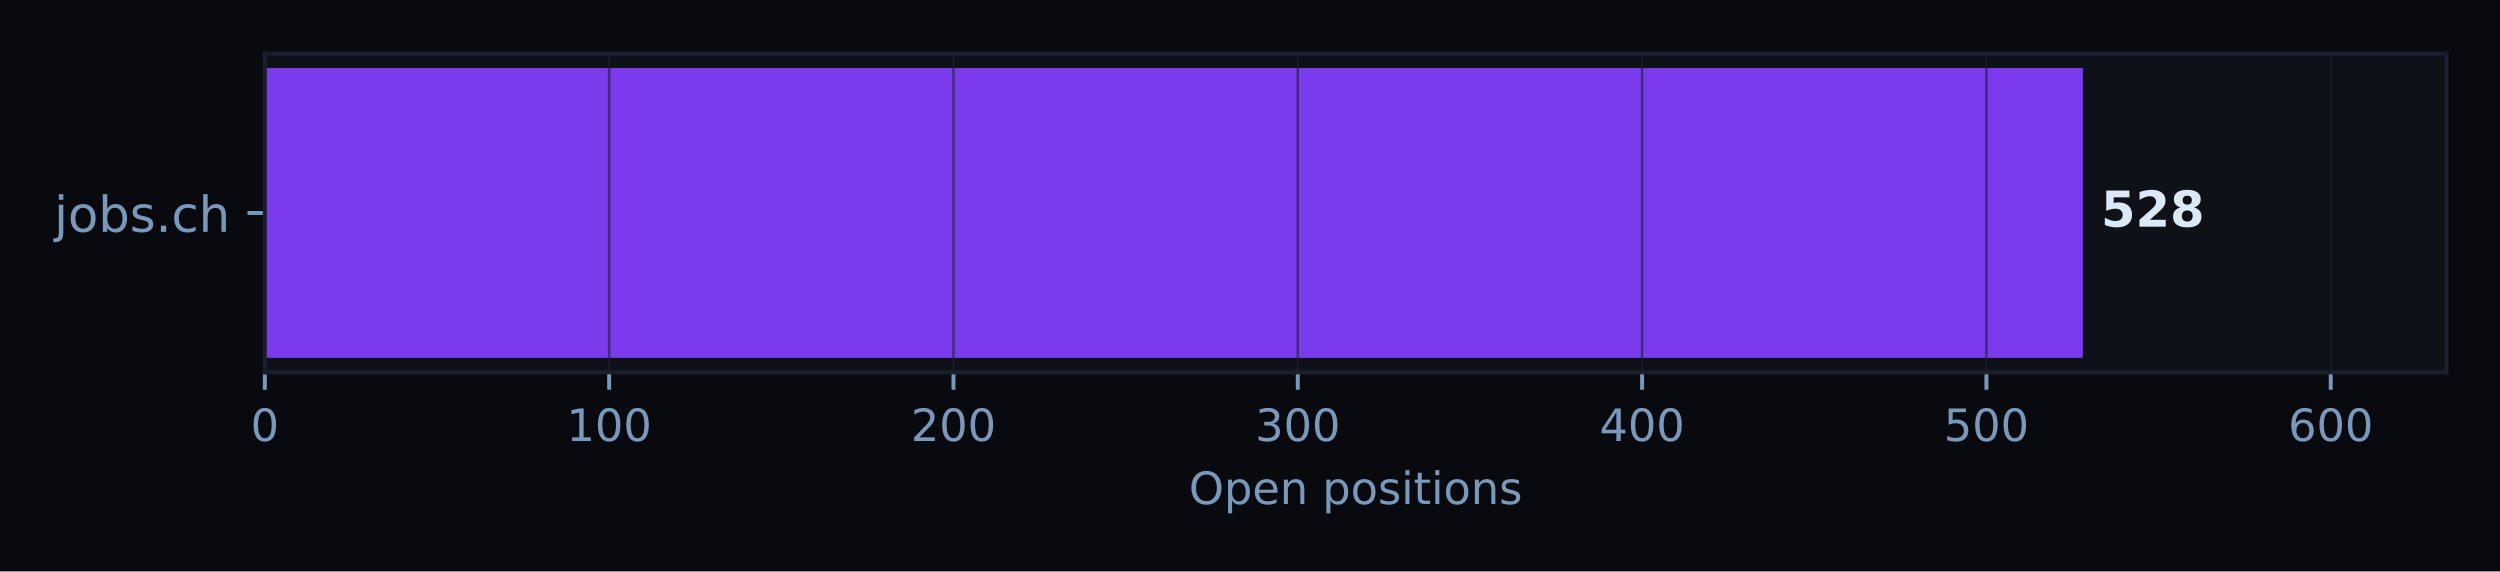
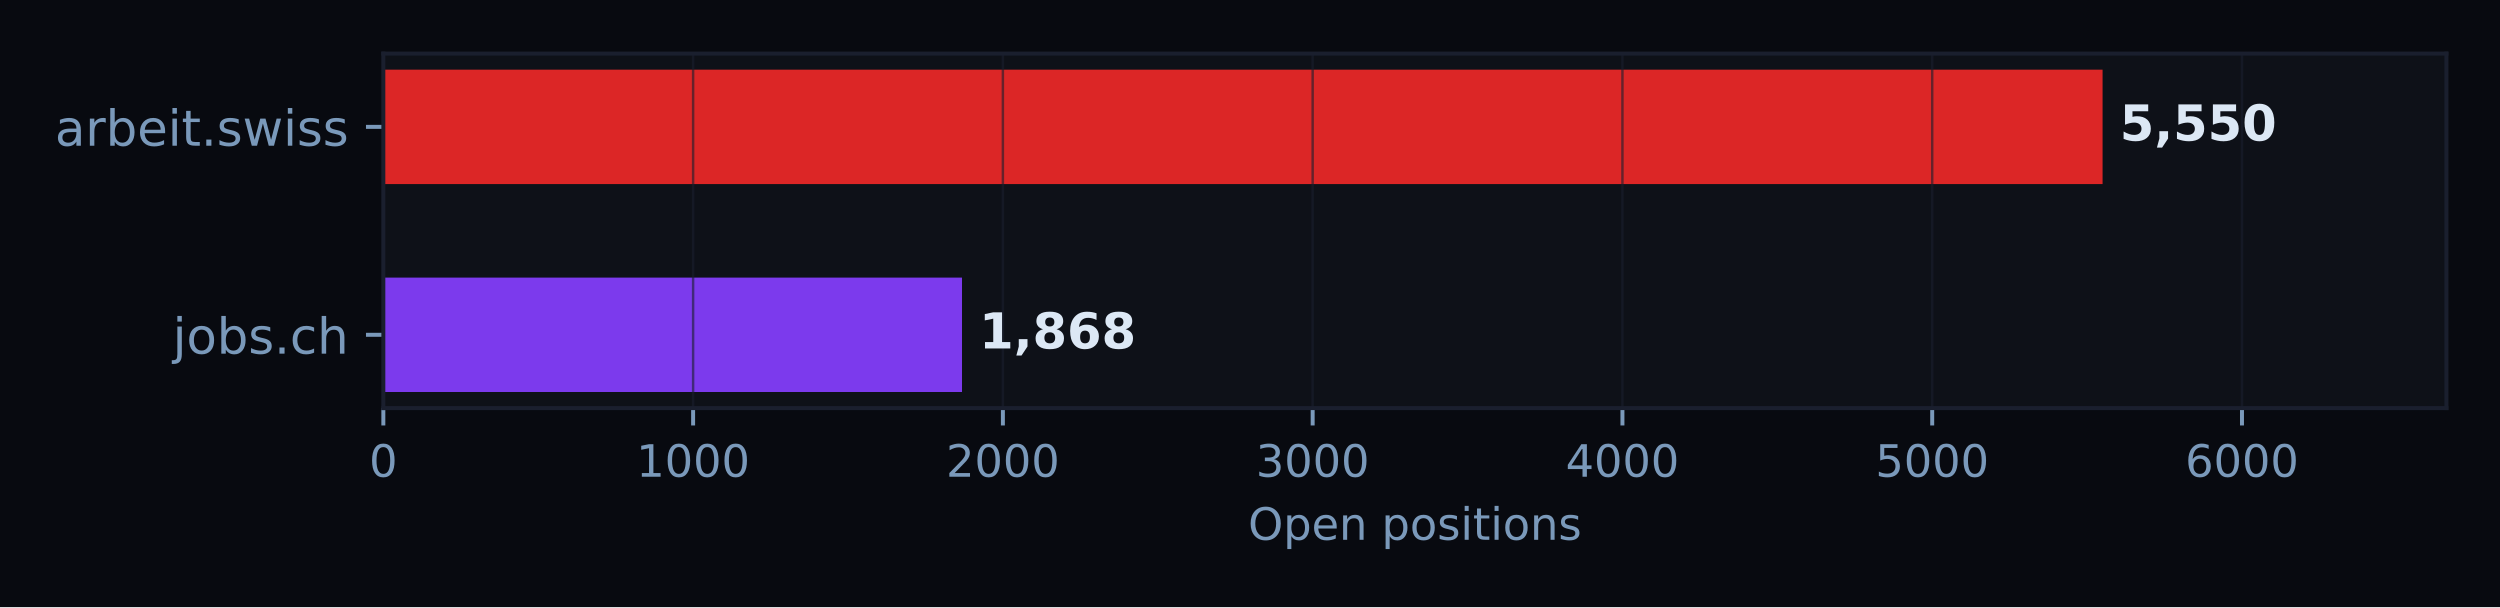
- <svg xmlns="http://www.w3.org/2000/svg" xmlns:xlink="http://www.w3.org/1999/xlink" width="504pt" height="115.2pt" viewBox="0 0 504 115.2" version="1.1">
+ <svg xmlns="http://www.w3.org/2000/svg" xmlns:xlink="http://www.w3.org/1999/xlink" width="504pt" height="122.4pt" viewBox="0 0 504 122.4" version="1.1">
  <defs>
    <style type="text/css">*{stroke-linejoin: round; stroke-linecap: butt}</style>
  </defs>
  <g id="figure_1">
    <g id="patch_1">
-       <path d="M 0 115.2  L 504 115.2  L 504 0  L 0 0  z " style="fill: #080a10" />
+       <path d="M 0 122.4  L 504 122.4  L 504 0  L 0 0  z " style="fill: #080a10" />
    </g>
    <g id="axes_1">
      <g id="patch_2">
-         <path d="M 53.391 75.073  L 493.2 75.073  L 493.2 10.8  L 53.391 10.8  z " style="fill: #0e1118" />
+         <path d="M 77.282 82.273  L 493.2 82.273  L 493.2 10.8  L 77.282 10.8  z " style="fill: #0e1118" />
      </g>
      <g id="patch_3">
-         <path d="M 53.391 13.721  L 419.898 13.721  L 419.898 72.151  L 53.391 72.151  z " clip-path="url(#p3596b817c5)" style="fill: #7c3aed" />
+         <path d="M 77.282 14.049  L 423.88 14.049  L 423.88 37.104  L 77.282 37.104  z " clip-path="url(#p958b3eb272)" style="fill: #dc2626" />
+       </g>
+       <g id="patch_4">
+         <path d="M 77.282 55.968  L 193.939 55.968  L 193.939 79.024  L 77.282 79.024  z " clip-path="url(#p958b3eb272)" style="fill: #7c3aed" />
      </g>
      <g id="matplotlib.axis_1">
        <g id="xtick_1">
          <g id="line2d_1">
-             <path d="M 53.391 75.073  L 53.391 10.8  " clip-path="url(#p3596b817c5)" style="fill: none; stroke: #1a1f2e; stroke-opacity: 0.6; stroke-width: 0.5; stroke-linecap: square" />
+             <path d="M 77.282 82.273  L 77.282 10.8  " clip-path="url(#p958b3eb272)" style="fill: none; stroke: #1a1f2e; stroke-opacity: 0.6; stroke-width: 0.5; stroke-linecap: square" />
          </g>
          <g id="line2d_2">
            <defs>
              <path id="mff3be124f5" d="M 0 0  L 0 3.5  " style="stroke: #7a99ba; stroke-width: 0.8" />
            </defs>
            <g>
-               <use xlink:href="#mff3be124f5" x="53.391" y="75.073" style="fill: #7a99ba; stroke: #7a99ba; stroke-width: 0.8" />
+               <use xlink:href="#mff3be124f5" x="77.282" y="82.273" style="fill: #7a99ba; stroke: #7a99ba; stroke-width: 0.8" />
            </g>
          </g>
          <g id="text_1">
-             <g style="fill: #7a99ba" transform="translate(50.52778 88.91132) scale(0.09 -0.09)">
+             <g style="fill: #7a99ba" transform="translate(74.41869 96.11132) scale(0.09 -0.09)">
              <defs>
                <path id="DejaVuSans-30" d="M 2034 4250  Q 1547 4250 1301 3770  Q 1056 3291 1056 2328  Q 1056 1369 1301 889  Q 1547 409 2034 409  Q 2525 409 2770 889  Q 3016 1369 3016 2328  Q 3016 3291 2770 3770  Q 2525 4250 2034 4250  z M 2034 4750  Q 2819 4750 3233 4129  Q 3647 3509 3647 2328  Q 3647 1150 3233 529  Q 2819 -91 2034 -91  Q 1250 -91 836 529  Q 422 1150 422 2328  Q 422 3509 836 4129  Q 1250 4750 2034 4750  z " transform="scale(0.015625)" />
              </defs>
              <use xlink:href="#DejaVuSans-30" />
            </g>
          </g>
        </g>
        <g id="xtick_2">
          <g id="line2d_3">
-             <path d="M 122.805 75.073  L 122.805 10.8  " clip-path="url(#p3596b817c5)" style="fill: none; stroke: #1a1f2e; stroke-opacity: 0.6; stroke-width: 0.5; stroke-linecap: square" />
+             <path d="M 139.732 82.273  L 139.732 10.8  " clip-path="url(#p958b3eb272)" style="fill: none; stroke: #1a1f2e; stroke-opacity: 0.6; stroke-width: 0.5; stroke-linecap: square" />
          </g>
          <g id="line2d_4">
            <g>
-               <use xlink:href="#mff3be124f5" x="122.805" y="75.073" style="fill: #7a99ba; stroke: #7a99ba; stroke-width: 0.8" />
+               <use xlink:href="#mff3be124f5" x="139.732" y="82.273" style="fill: #7a99ba; stroke: #7a99ba; stroke-width: 0.8" />
            </g>
          </g>
          <g id="text_2">
-             <g style="fill: #7a99ba" transform="translate(114.2158 88.91132) scale(0.09 -0.09)">
+             <g style="fill: #7a99ba" transform="translate(128.2795 96.11132) scale(0.09 -0.09)">
              <defs>
                <path id="DejaVuSans-31" d="M 794 531  L 1825 531  L 1825 4091  L 703 3866  L 703 4441  L 1819 4666  L 2450 4666  L 2450 531  L 3481 531  L 3481 0  L 794 0  L 794 531  z " transform="scale(0.015625)" />
              </defs>
              <use xlink:href="#DejaVuSans-31" />
              <use xlink:href="#DejaVuSans-30" x="63.623" />
              <use xlink:href="#DejaVuSans-30" x="127.246" />
+               <use xlink:href="#DejaVuSans-30" x="190.869" />
            </g>
          </g>
        </g>
        <g id="xtick_3">
          <g id="line2d_5">
-             <path d="M 192.22 75.073  L 192.22 10.8  " clip-path="url(#p3596b817c5)" style="fill: none; stroke: #1a1f2e; stroke-opacity: 0.6; stroke-width: 0.5; stroke-linecap: square" />
+             <path d="M 202.182 82.273  L 202.182 10.8  " clip-path="url(#p958b3eb272)" style="fill: none; stroke: #1a1f2e; stroke-opacity: 0.6; stroke-width: 0.5; stroke-linecap: square" />
          </g>
          <g id="line2d_6">
            <g>
-               <use xlink:href="#mff3be124f5" x="192.22" y="75.073" style="fill: #7a99ba; stroke: #7a99ba; stroke-width: 0.8" />
+               <use xlink:href="#mff3be124f5" x="202.182" y="82.273" style="fill: #7a99ba; stroke: #7a99ba; stroke-width: 0.8" />
            </g>
          </g>
          <g id="text_3">
-             <g style="fill: #7a99ba" transform="translate(183.6302 88.91132) scale(0.09 -0.09)">
+             <g style="fill: #7a99ba" transform="translate(190.7297 96.11132) scale(0.09 -0.09)">
              <defs>
                <path id="DejaVuSans-32" d="M 1228 531  L 3431 531  L 3431 0  L 469 0  L 469 531  Q 828 903 1448 1529  Q 2069 2156 2228 2338  Q 2531 2678 2651 2914  Q 2772 3150 2772 3378  Q 2772 3750 2511 3984  Q 2250 4219 1831 4219  Q 1534 4219 1204 4116  Q 875 4013 500 3803  L 500 4441  Q 881 4594 1212 4672  Q 1544 4750 1819 4750  Q 2544 4750 2975 4387  Q 3406 4025 3406 3419  Q 3406 3131 3298 2873  Q 3191 2616 2906 2266  Q 2828 2175 2409 1742  Q 1991 1309 1228 531  z " transform="scale(0.015625)" />
              </defs>
              <use xlink:href="#DejaVuSans-32" />
              <use xlink:href="#DejaVuSans-30" x="63.623" />
              <use xlink:href="#DejaVuSans-30" x="127.246" />
+               <use xlink:href="#DejaVuSans-30" x="190.869" />
            </g>
          </g>
        </g>
        <g id="xtick_4">
          <g id="line2d_7">
-             <path d="M 261.634 75.073  L 261.634 10.8  " clip-path="url(#p3596b817c5)" style="fill: none; stroke: #1a1f2e; stroke-opacity: 0.6; stroke-width: 0.5; stroke-linecap: square" />
+             <path d="M 264.632 82.273  L 264.632 10.8  " clip-path="url(#p958b3eb272)" style="fill: none; stroke: #1a1f2e; stroke-opacity: 0.6; stroke-width: 0.5; stroke-linecap: square" />
          </g>
          <g id="line2d_8">
            <g>
-               <use xlink:href="#mff3be124f5" x="261.634" y="75.073" style="fill: #7a99ba; stroke: #7a99ba; stroke-width: 0.8" />
+               <use xlink:href="#mff3be124f5" x="264.632" y="82.273" style="fill: #7a99ba; stroke: #7a99ba; stroke-width: 0.8" />
            </g>
          </g>
          <g id="text_4">
-             <g style="fill: #7a99ba" transform="translate(253.0445 88.91132) scale(0.09 -0.09)">
+             <g style="fill: #7a99ba" transform="translate(253.1799 96.11132) scale(0.09 -0.09)">
              <defs>
                <path id="DejaVuSans-33" d="M 2597 2516  Q 3050 2419 3304 2112  Q 3559 1806 3559 1356  Q 3559 666 3084 287  Q 2609 -91 1734 -91  Q 1441 -91 1130 -33  Q 819 25 488 141  L 488 750  Q 750 597 1062 519  Q 1375 441 1716 441  Q 2309 441 2620 675  Q 2931 909 2931 1356  Q 2931 1769 2642 2001  Q 2353 2234 1838 2234  L 1294 2234  L 1294 2753  L 1863 2753  Q 2328 2753 2575 2939  Q 2822 3125 2822 3475  Q 2822 3834 2567 4026  Q 2313 4219 1838 4219  Q 1578 4219 1281 4162  Q 984 4106 628 3988  L 628 4550  Q 988 4650 1302 4700  Q 1616 4750 1894 4750  Q 2613 4750 3031 4423  Q 3450 4097 3450 3541  Q 3450 3153 3228 2886  Q 3006 2619 2597 2516  z " transform="scale(0.015625)" />
              </defs>
              <use xlink:href="#DejaVuSans-33" />
              <use xlink:href="#DejaVuSans-30" x="63.623" />
              <use xlink:href="#DejaVuSans-30" x="127.246" />
+               <use xlink:href="#DejaVuSans-30" x="190.869" />
            </g>
          </g>
        </g>
        <g id="xtick_5">
          <g id="line2d_9">
-             <path d="M 331.048 75.073  L 331.048 10.8  " clip-path="url(#p3596b817c5)" style="fill: none; stroke: #1a1f2e; stroke-opacity: 0.6; stroke-width: 0.5; stroke-linecap: square" />
+             <path d="M 327.083 82.273  L 327.083 10.8  " clip-path="url(#p958b3eb272)" style="fill: none; stroke: #1a1f2e; stroke-opacity: 0.6; stroke-width: 0.5; stroke-linecap: square" />
          </g>
          <g id="line2d_10">
            <g>
-               <use xlink:href="#mff3be124f5" x="331.048" y="75.073" style="fill: #7a99ba; stroke: #7a99ba; stroke-width: 0.8" />
+               <use xlink:href="#mff3be124f5" x="327.083" y="82.273" style="fill: #7a99ba; stroke: #7a99ba; stroke-width: 0.8" />
            </g>
          </g>
          <g id="text_5">
-             <g style="fill: #7a99ba" transform="translate(322.4588 88.91132) scale(0.09 -0.09)">
+             <g style="fill: #7a99ba" transform="translate(315.63 96.11132) scale(0.09 -0.09)">
              <defs>
                <path id="DejaVuSans-34" d="M 2419 4116  L 825 1625  L 2419 1625  L 2419 4116  z M 2253 4666  L 3047 4666  L 3047 1625  L 3713 1625  L 3713 1100  L 3047 1100  L 3047 0  L 2419 0  L 2419 1100  L 313 1100  L 313 1709  L 2253 4666  z " transform="scale(0.015625)" />
              </defs>
              <use xlink:href="#DejaVuSans-34" />
              <use xlink:href="#DejaVuSans-30" x="63.623" />
              <use xlink:href="#DejaVuSans-30" x="127.246" />
+               <use xlink:href="#DejaVuSans-30" x="190.869" />
            </g>
          </g>
        </g>
        <g id="xtick_6">
          <g id="line2d_11">
-             <path d="M 400.462 75.073  L 400.462 10.8  " clip-path="url(#p3596b817c5)" style="fill: none; stroke: #1a1f2e; stroke-opacity: 0.6; stroke-width: 0.5; stroke-linecap: square" />
+             <path d="M 389.533 82.273  L 389.533 10.8  " clip-path="url(#p958b3eb272)" style="fill: none; stroke: #1a1f2e; stroke-opacity: 0.6; stroke-width: 0.5; stroke-linecap: square" />
          </g>
          <g id="line2d_12">
            <g>
-               <use xlink:href="#mff3be124f5" x="400.462" y="75.073" style="fill: #7a99ba; stroke: #7a99ba; stroke-width: 0.8" />
+               <use xlink:href="#mff3be124f5" x="389.533" y="82.273" style="fill: #7a99ba; stroke: #7a99ba; stroke-width: 0.8" />
            </g>
          </g>
          <g id="text_6">
-             <g style="fill: #7a99ba" transform="translate(391.8731 88.91132) scale(0.09 -0.09)">
+             <g style="fill: #7a99ba" transform="translate(378.0802 96.11132) scale(0.09 -0.09)">
              <defs>
                <path id="DejaVuSans-35" d="M 691 4666  L 3169 4666  L 3169 4134  L 1269 4134  L 1269 2991  Q 1406 3038 1543 3061  Q 1681 3084 1819 3084  Q 2600 3084 3056 2656  Q 3513 2228 3513 1497  Q 3513 744 3044 326  Q 2575 -91 1722 -91  Q 1428 -91 1123 -41  Q 819 9 494 109  L 494 744  Q 775 591 1075 516  Q 1375 441 1709 441  Q 2250 441 2565 725  Q 2881 1009 2881 1497  Q 2881 1984 2565 2268  Q 2250 2553 1709 2553  Q 1456 2553 1204 2497  Q 953 2441 691 2322  L 691 4666  z " transform="scale(0.015625)" />
              </defs>
              <use xlink:href="#DejaVuSans-35" />
              <use xlink:href="#DejaVuSans-30" x="63.623" />
              <use xlink:href="#DejaVuSans-30" x="127.246" />
+               <use xlink:href="#DejaVuSans-30" x="190.869" />
            </g>
          </g>
        </g>
        <g id="xtick_7">
          <g id="line2d_13">
-             <path d="M 469.877 75.073  L 469.877 10.8  " clip-path="url(#p3596b817c5)" style="fill: none; stroke: #1a1f2e; stroke-opacity: 0.6; stroke-width: 0.5; stroke-linecap: square" />
+             <path d="M 451.983 82.273  L 451.983 10.8  " clip-path="url(#p958b3eb272)" style="fill: none; stroke: #1a1f2e; stroke-opacity: 0.6; stroke-width: 0.5; stroke-linecap: square" />
          </g>
          <g id="line2d_14">
            <g>
-               <use xlink:href="#mff3be124f5" x="469.877" y="75.073" style="fill: #7a99ba; stroke: #7a99ba; stroke-width: 0.8" />
+               <use xlink:href="#mff3be124f5" x="451.983" y="82.273" style="fill: #7a99ba; stroke: #7a99ba; stroke-width: 0.8" />
            </g>
          </g>
          <g id="text_7">
-             <g style="fill: #7a99ba" transform="translate(461.2874 88.91132) scale(0.09 -0.09)">
+             <g style="fill: #7a99ba" transform="translate(440.5304 96.11132) scale(0.09 -0.09)">
              <defs>
                <path id="DejaVuSans-36" d="M 2113 2584  Q 1688 2584 1439 2293  Q 1191 2003 1191 1497  Q 1191 994 1439 701  Q 1688 409 2113 409  Q 2538 409 2786 701  Q 3034 994 3034 1497  Q 3034 2003 2786 2293  Q 2538 2584 2113 2584  z M 3366 4563  L 3366 3988  Q 3128 4100 2886 4159  Q 2644 4219 2406 4219  Q 1781 4219 1451 3797  Q 1122 3375 1075 2522  Q 1259 2794 1537 2939  Q 1816 3084 2150 3084  Q 2853 3084 3261 2657  Q 3669 2231 3669 1497  Q 3669 778 3244 343  Q 2819 -91 2113 -91  Q 1303 -91 875 529  Q 447 1150 447 2328  Q 447 3434 972 4092  Q 1497 4750 2381 4750  Q 2619 4750 2861 4703  Q 3103 4656 3366 4563  z " transform="scale(0.015625)" />
              </defs>
              <use xlink:href="#DejaVuSans-36" />
              <use xlink:href="#DejaVuSans-30" x="63.623" />
              <use xlink:href="#DejaVuSans-30" x="127.246" />
+               <use xlink:href="#DejaVuSans-30" x="190.869" />
            </g>
          </g>
        </g>
        <g id="text_8">
-           <g style="fill: #7a99ba" transform="translate(239.6769 101.6216) scale(0.09 -0.09)">
+           <g style="fill: #7a99ba" transform="translate(251.6224 108.8216) scale(0.09 -0.09)">
            <defs>
              <path id="DejaVuSans-4f" d="M 2522 4238  Q 1834 4238 1429 3725  Q 1025 3213 1025 2328  Q 1025 1447 1429 934  Q 1834 422 2522 422  Q 3209 422 3611 934  Q 4013 1447 4013 2328  Q 4013 3213 3611 3725  Q 3209 4238 2522 4238  z M 2522 4750  Q 3503 4750 4090 4092  Q 4678 3434 4678 2328  Q 4678 1225 4090 567  Q 3503 -91 2522 -91  Q 1538 -91 948 565  Q 359 1222 359 2328  Q 359 3434 948 4092  Q 1538 4750 2522 4750  z " transform="scale(0.015625)" />
              <path id="DejaVuSans-70" d="M 1159 525  L 1159 -1331  L 581 -1331  L 581 3500  L 1159 3500  L 1159 2969  Q 1341 3281 1617 3432  Q 1894 3584 2278 3584  Q 2916 3584 3314 3078  Q 3713 2572 3713 1747  Q 3713 922 3314 415  Q 2916 -91 2278 -91  Q 1894 -91 1617 61  Q 1341 213 1159 525  z M 3116 1747  Q 3116 2381 2855 2742  Q 2594 3103 2138 3103  Q 1681 3103 1420 2742  Q 1159 2381 1159 1747  Q 1159 1113 1420 752  Q 1681 391 2138 391  Q 2594 391 2855 752  Q 3116 1113 3116 1747  z " transform="scale(0.015625)" />
              <path id="DejaVuSans-65" d="M 3597 1894  L 3597 1613  L 953 1613  Q 991 1019 1311 708  Q 1631 397 2203 397  Q 2534 397 2845 478  Q 3156 559 3463 722  L 3463 178  Q 3153 47 2828 -22  Q 2503 -91 2169 -91  Q 1331 -91 842 396  Q 353 884 353 1716  Q 353 2575 817 3079  Q 1281 3584 2069 3584  Q 2775 3584 3186 3129  Q 3597 2675 3597 1894  z M 3022 2063  Q 3016 2534 2758 2815  Q 2500 3097 2075 3097  Q 1594 3097 1305 2825  Q 1016 2553 972 2059  L 3022 2063  z " transform="scale(0.015625)" />
              <path id="DejaVuSans-6e" d="M 3513 2113  L 3513 0  L 2938 0  L 2938 2094  Q 2938 2591 2744 2837  Q 2550 3084 2163 3084  Q 1697 3084 1428 2787  Q 1159 2491 1159 1978  L 1159 0  L 581 0  L 581 3500  L 1159 3500  L 1159 2956  Q 1366 3272 1645 3428  Q 1925 3584 2291 3584  Q 2894 3584 3203 3211  Q 3513 2838 3513 2113  z " transform="scale(0.015625)" />
              <path id="DejaVuSans-20" transform="scale(0.015625)" />
              <path id="DejaVuSans-6f" d="M 1959 3097  Q 1497 3097 1228 2736  Q 959 2375 959 1747  Q 959 1119 1226 758  Q 1494 397 1959 397  Q 2419 397 2687 759  Q 2956 1122 2956 1747  Q 2956 2369 2687 2733  Q 2419 3097 1959 3097  z M 1959 3584  Q 2709 3584 3137 3096  Q 3566 2609 3566 1747  Q 3566 888 3137 398  Q 2709 -91 1959 -91  Q 1206 -91 779 398  Q 353 888 353 1747  Q 353 2609 779 3096  Q 1206 3584 1959 3584  z " transform="scale(0.015625)" />
              <path id="DejaVuSans-73" d="M 2834 3397  L 2834 2853  Q 2591 2978 2328 3040  Q 2066 3103 1784 3103  Q 1356 3103 1142 2972  Q 928 2841 928 2578  Q 928 2378 1081 2264  Q 1234 2150 1697 2047  L 1894 2003  Q 2506 1872 2764 1633  Q 3022 1394 3022 966  Q 3022 478 2636 193  Q 2250 -91 1575 -91  Q 1294 -91 989 -36  Q 684 19 347 128  L 347 722  Q 666 556 975 473  Q 1284 391 1588 391  Q 1994 391 2212 530  Q 2431 669 2431 922  Q 2431 1156 2273 1281  Q 2116 1406 1581 1522  L 1381 1569  Q 847 1681 609 1914  Q 372 2147 372 2553  Q 372 3047 722 3315  Q 1072 3584 1716 3584  Q 2034 3584 2315 3537  Q 2597 3491 2834 3397  z " transform="scale(0.015625)" />
              <path id="DejaVuSans-69" d="M 603 3500  L 1178 3500  L 1178 0  L 603 0  L 603 3500  z M 603 4863  L 1178 4863  L 1178 4134  L 603 4134  L 603 4863  z " transform="scale(0.015625)" />
              <path id="DejaVuSans-74" d="M 1172 4494  L 1172 3500  L 2356 3500  L 2356 3053  L 1172 3053  L 1172 1153  Q 1172 725 1289 603  Q 1406 481 1766 481  L 2356 481  L 2356 0  L 1766 0  Q 1100 0 847 248  Q 594 497 594 1153  L 594 3053  L 172 3053  L 172 3500  L 594 3500  L 594 4494  L 1172 4494  z " transform="scale(0.015625)" />
            </defs>
            <use xlink:href="#DejaVuSans-4f" />
            <use xlink:href="#DejaVuSans-70" x="78.711" />
            <use xlink:href="#DejaVuSans-65" x="142.188" />
            <use xlink:href="#DejaVuSans-6e" x="203.711" />
            <use xlink:href="#DejaVuSans-20" x="267.09" />
            <use xlink:href="#DejaVuSans-70" x="298.877" />
            <use xlink:href="#DejaVuSans-6f" x="362.354" />
            <use xlink:href="#DejaVuSans-73" x="423.535" />
            <use xlink:href="#DejaVuSans-69" x="475.635" />
            <use xlink:href="#DejaVuSans-74" x="503.418" />
            <use xlink:href="#DejaVuSans-69" x="542.627" />
            <use xlink:href="#DejaVuSans-6f" x="570.41" />
            <use xlink:href="#DejaVuSans-6e" x="631.592" />
            <use xlink:href="#DejaVuSans-73" x="694.971" />
          </g>
        </g>
      </g>
      <g id="matplotlib.axis_2">
        <g id="ytick_1">
          <g id="line2d_15">
            <defs>
              <path id="mdf66c61492" d="M 0 0  L -3.5 0  " style="stroke: #7a99ba; stroke-width: 0.8" />
            </defs>
            <g>
-               <use xlink:href="#mdf66c61492" x="53.391" y="42.936" style="fill: #7a99ba; stroke: #7a99ba; stroke-width: 0.8" />
+               <use xlink:href="#mdf66c61492" x="77.282" y="25.577" style="fill: #7a99ba; stroke: #7a99ba; stroke-width: 0.8" />
            </g>
          </g>
          <g id="text_9">
-             <g style="fill: #7a99ba" transform="translate(10.92216 46.73558) scale(0.1 -0.1)">
-               <defs>
-                 <path id="DejaVuSans-6a" d="M 603 3500  L 1178 3500  L 1178 -63  Q 1178 -731 923 -1031  Q 669 -1331 103 -1331  L -116 -1331  L -116 -844  L 38 -844  Q 366 -844 484 -692  Q 603 -541 603 -63  L 603 3500  z M 603 4863  L 1178 4863  L 1178 4134  L 603 4134  L 603 4863  z " transform="scale(0.015625)" />
+             <g style="fill: #7a99ba" transform="translate(11.08026 29.37584) scale(0.1 -0.1)">
+               <defs>
+                 <path id="DejaVuSans-61" d="M 2194 1759  Q 1497 1759 1228 1600  Q 959 1441 959 1056  Q 959 750 1161 570  Q 1363 391 1709 391  Q 2188 391 2477 730  Q 2766 1069 2766 1631  L 2766 1759  L 2194 1759  z M 3341 1997  L 3341 0  L 2766 0  L 2766 531  Q 2569 213 2275 61  Q 1981 -91 1556 -91  Q 1019 -91 701 211  Q 384 513 384 1019  Q 384 1609 779 1909  Q 1175 2209 1959 2209  L 2766 2209  L 2766 2266  Q 2766 2663 2505 2880  Q 2244 3097 1772 3097  Q 1472 3097 1187 3025  Q 903 2953 641 2809  L 641 3341  Q 956 3463 1253 3523  Q 1550 3584 1831 3584  Q 2591 3584 2966 3190  Q 3341 2797 3341 1997  z " transform="scale(0.015625)" />
+                 <path id="DejaVuSans-72" d="M 2631 2963  Q 2534 3019 2420 3045  Q 2306 3072 2169 3072  Q 1681 3072 1420 2755  Q 1159 2438 1159 1844  L 1159 0  L 581 0  L 581 3500  L 1159 3500  L 1159 2956  Q 1341 3275 1631 3429  Q 1922 3584 2338 3584  Q 2397 3584 2469 3576  Q 2541 3569 2628 3553  L 2631 2963  z " transform="scale(0.015625)" />
                <path id="DejaVuSans-62" d="M 3116 1747  Q 3116 2381 2855 2742  Q 2594 3103 2138 3103  Q 1681 3103 1420 2742  Q 1159 2381 1159 1747  Q 1159 1113 1420 752  Q 1681 391 2138 391  Q 2594 391 2855 752  Q 3116 1113 3116 1747  z M 1159 2969  Q 1341 3281 1617 3432  Q 1894 3584 2278 3584  Q 2916 3584 3314 3078  Q 3713 2572 3713 1747  Q 3713 922 3314 415  Q 2916 -91 2278 -91  Q 1894 -91 1617 61  Q 1341 213 1159 525  L 1159 0  L 581 0  L 581 4863  L 1159 4863  L 1159 2969  z " transform="scale(0.015625)" />
                <path id="DejaVuSans-2e" d="M 684 794  L 1344 794  L 1344 0  L 684 0  L 684 794  z " transform="scale(0.015625)" />
+                 <path id="DejaVuSans-77" d="M 269 3500  L 844 3500  L 1563 769  L 2278 3500  L 2956 3500  L 3675 769  L 4391 3500  L 4966 3500  L 4050 0  L 3372 0  L 2619 2869  L 1863 0  L 1184 0  L 269 3500  z " transform="scale(0.015625)" />
+               </defs>
+               <use xlink:href="#DejaVuSans-61" />
+               <use xlink:href="#DejaVuSans-72" x="61.279" />
+               <use xlink:href="#DejaVuSans-62" x="102.393" />
+               <use xlink:href="#DejaVuSans-65" x="165.869" />
+               <use xlink:href="#DejaVuSans-69" x="227.393" />
+               <use xlink:href="#DejaVuSans-74" x="255.176" />
+               <use xlink:href="#DejaVuSans-2e" x="294.385" />
+               <use xlink:href="#DejaVuSans-73" x="326.172" />
+               <use xlink:href="#DejaVuSans-77" x="378.271" />
+               <use xlink:href="#DejaVuSans-69" x="460.059" />
+               <use xlink:href="#DejaVuSans-73" x="487.842" />
+               <use xlink:href="#DejaVuSans-73" x="539.941" />
+             </g>
+           </g>
+         </g>
+         <g id="ytick_2">
+           <g id="line2d_16">
+             <g>
+               <use xlink:href="#mdf66c61492" x="77.282" y="67.496" style="fill: #7a99ba; stroke: #7a99ba; stroke-width: 0.8" />
+             </g>
+           </g>
+           <g id="text_10">
+             <g style="fill: #7a99ba" transform="translate(34.81307 71.29533) scale(0.1 -0.1)">
+               <defs>
+                 <path id="DejaVuSans-6a" d="M 603 3500  L 1178 3500  L 1178 -63  Q 1178 -731 923 -1031  Q 669 -1331 103 -1331  L -116 -1331  L -116 -844  L 38 -844  Q 366 -844 484 -692  Q 603 -541 603 -63  L 603 3500  z M 603 4863  L 1178 4863  L 1178 4134  L 603 4134  L 603 4863  z " transform="scale(0.015625)" />
                <path id="DejaVuSans-63" d="M 3122 3366  L 3122 2828  Q 2878 2963 2633 3030  Q 2388 3097 2138 3097  Q 1578 3097 1268 2742  Q 959 2388 959 1747  Q 959 1106 1268 751  Q 1578 397 2138 397  Q 2388 397 2633 464  Q 2878 531 3122 666  L 3122 134  Q 2881 22 2623 -34  Q 2366 -91 2075 -91  Q 1284 -91 818 406  Q 353 903 353 1747  Q 353 2603 823 3093  Q 1294 3584 2113 3584  Q 2378 3584 2631 3529  Q 2884 3475 3122 3366  z " transform="scale(0.015625)" />
                <path id="DejaVuSans-68" d="M 3513 2113  L 3513 0  L 2938 0  L 2938 2094  Q 2938 2591 2744 2837  Q 2550 3084 2163 3084  Q 1697 3084 1428 2787  Q 1159 2491 1159 1978  L 1159 0  L 581 0  L 581 4863  L 1159 4863  L 1159 2956  Q 1366 3272 1645 3428  Q 1925 3584 2291 3584  Q 2894 3584 3203 3211  Q 3513 2838 3513 2113  z " transform="scale(0.015625)" />
              </defs>
              <use xlink:href="#DejaVuSans-6a" />
              <use xlink:href="#DejaVuSans-6f" x="27.783" />
              <use xlink:href="#DejaVuSans-62" x="88.965" />
              <use xlink:href="#DejaVuSans-73" x="152.441" />
              <use xlink:href="#DejaVuSans-2e" x="204.541" />
              <use xlink:href="#DejaVuSans-63" x="236.328" />
              <use xlink:href="#DejaVuSans-68" x="291.309" />
            </g>
          </g>
        </g>
      </g>
-       <g id="patch_4">
-         <path d="M 53.391 75.073  L 53.391 10.8  " style="fill: none; stroke: #1a1f2e; stroke-width: 0.8; stroke-linejoin: miter; stroke-linecap: square" />
-       </g>
      <g id="patch_5">
-         <path d="M 493.2 75.073  L 493.2 10.8  " style="fill: none; stroke: #1a1f2e; stroke-width: 0.8; stroke-linejoin: miter; stroke-linecap: square" />
+         <path d="M 77.282 82.273  L 77.282 10.8  " style="fill: none; stroke: #1a1f2e; stroke-width: 0.8; stroke-linejoin: miter; stroke-linecap: square" />
      </g>
      <g id="patch_6">
-         <path d="M 53.391 75.073  L 493.2 75.073  " style="fill: none; stroke: #1a1f2e; stroke-width: 0.8; stroke-linejoin: miter; stroke-linecap: square" />
+         <path d="M 493.2 82.273  L 493.2 10.8  " style="fill: none; stroke: #1a1f2e; stroke-width: 0.8; stroke-linejoin: miter; stroke-linecap: square" />
      </g>
      <g id="patch_7">
-         <path d="M 53.391 10.8  L 493.2 10.8  " style="fill: none; stroke: #1a1f2e; stroke-width: 0.8; stroke-linejoin: miter; stroke-linecap: square" />
-       </g>
-       <g id="text_10">
-         <g style="fill: #dce8f5" transform="translate(423.5636 45.69574) scale(0.1 -0.1)">
+         <path d="M 77.282 82.273  L 493.2 82.273  " style="fill: none; stroke: #1a1f2e; stroke-width: 0.8; stroke-linejoin: miter; stroke-linecap: square" />
+       </g>
+       <g id="patch_8">
+         <path d="M 77.282 10.8  L 493.2 10.8  " style="fill: none; stroke: #1a1f2e; stroke-width: 0.8; stroke-linejoin: miter; stroke-linecap: square" />
+       </g>
+       <g id="text_11">
+         <g style="fill: #dce8f5" transform="translate(427.3463 28.336) scale(0.1 -0.1)">
          <defs>
            <path id="DejaVuSans-Bold-35" d="M 678 4666  L 3669 4666  L 3669 3781  L 1638 3781  L 1638 3059  Q 1775 3097 1914 3117  Q 2053 3138 2203 3138  Q 3056 3138 3531 2711  Q 4006 2284 4006 1522  Q 4006 766 3489 337  Q 2972 -91 2053 -91  Q 1656 -91 1267 -14  Q 878 63 494 219  L 494 1166  Q 875 947 1217 837  Q 1559 728 1863 728  Q 2300 728 2551 942  Q 2803 1156 2803 1522  Q 2803 1891 2551 2103  Q 2300 2316 1863 2316  Q 1603 2316 1309 2248  Q 1016 2181 678 2041  L 678 4666  z " transform="scale(0.015625)" />
-             <path id="DejaVuSans-Bold-32" d="M 1844 884  L 3897 884  L 3897 0  L 506 0  L 506 884  L 2209 2388  Q 2438 2594 2547 2791  Q 2656 2988 2656 3200  Q 2656 3528 2436 3728  Q 2216 3928 1850 3928  Q 1569 3928 1234 3808  Q 900 3688 519 3450  L 519 4475  Q 925 4609 1322 4679  Q 1719 4750 2100 4750  Q 2938 4750 3402 4381  Q 3866 4013 3866 3353  Q 3866 2972 3669 2642  Q 3472 2313 2841 1759  L 1844 884  z " transform="scale(0.015625)" />
-             <path id="DejaVuSans-Bold-38" d="M 2228 2088  Q 1891 2088 1709 1903  Q 1528 1719 1528 1375  Q 1528 1031 1709 848  Q 1891 666 2228 666  Q 2563 666 2741 848  Q 2919 1031 2919 1375  Q 2919 1722 2741 1905  Q 2563 2088 2228 2088  z M 1350 2484  Q 925 2613 709 2878  Q 494 3144 494 3541  Q 494 4131 934 4440  Q 1375 4750 2228 4750  Q 3075 4750 3515 4442  Q 3956 4134 3956 3541  Q 3956 3144 3739 2878  Q 3522 2613 3097 2484  Q 3572 2353 3814 2058  Q 4056 1763 4056 1313  Q 4056 619 3595 264  Q 3134 -91 2228 -91  Q 1319 -91 855 264  Q 391 619 391 1313  Q 391 1763 633 2058  Q 875 2353 1350 2484  z M 1631 3419  Q 1631 3141 1786 2991  Q 1941 2841 2228 2841  Q 2509 2841 2662 2991  Q 2816 3141 2816 3419  Q 2816 3697 2662 3845  Q 2509 3994 2228 3994  Q 1941 3994 1786 3844  Q 1631 3694 1631 3419  z " transform="scale(0.015625)" />
+             <path id="DejaVuSans-Bold-2c" d="M 653 1209  L 1778 1209  L 1778 256  L 1006 -909  L 341 -909  L 653 256  L 653 1209  z " transform="scale(0.015625)" />
+             <path id="DejaVuSans-Bold-30" d="M 2944 2338  Q 2944 3213 2780 3570  Q 2616 3928 2228 3928  Q 1841 3928 1675 3570  Q 1509 3213 1509 2338  Q 1509 1453 1675 1090  Q 1841 728 2228 728  Q 2613 728 2778 1090  Q 2944 1453 2944 2338  z M 4147 2328  Q 4147 1169 3647 539  Q 3147 -91 2228 -91  Q 1306 -91 806 539  Q 306 1169 306 2328  Q 306 3491 806 4120  Q 1306 4750 2228 4750  Q 3147 4750 3647 4120  Q 4147 3491 4147 2328  z " transform="scale(0.015625)" />
          </defs>
          <use xlink:href="#DejaVuSans-Bold-35" />
-           <use xlink:href="#DejaVuSans-Bold-32" x="69.58" />
-           <use xlink:href="#DejaVuSans-Bold-38" x="139.16" />
+           <use xlink:href="#DejaVuSans-Bold-2c" x="69.58" />
+           <use xlink:href="#DejaVuSans-Bold-35" x="107.568" />
+           <use xlink:href="#DejaVuSans-Bold-35" x="177.148" />
+           <use xlink:href="#DejaVuSans-Bold-30" x="246.729" />
+         </g>
+       </g>
+       <g id="text_12">
+         <g style="fill: #dce8f5" transform="translate(197.4047 70.25548) scale(0.1 -0.1)">
+           <defs>
+             <path id="DejaVuSans-Bold-31" d="M 750 831  L 1813 831  L 1813 3847  L 722 3622  L 722 4441  L 1806 4666  L 2950 4666  L 2950 831  L 4013 831  L 4013 0  L 750 0  L 750 831  z " transform="scale(0.015625)" />
+             <path id="DejaVuSans-Bold-38" d="M 2228 2088  Q 1891 2088 1709 1903  Q 1528 1719 1528 1375  Q 1528 1031 1709 848  Q 1891 666 2228 666  Q 2563 666 2741 848  Q 2919 1031 2919 1375  Q 2919 1722 2741 1905  Q 2563 2088 2228 2088  z M 1350 2484  Q 925 2613 709 2878  Q 494 3144 494 3541  Q 494 4131 934 4440  Q 1375 4750 2228 4750  Q 3075 4750 3515 4442  Q 3956 4134 3956 3541  Q 3956 3144 3739 2878  Q 3522 2613 3097 2484  Q 3572 2353 3814 2058  Q 4056 1763 4056 1313  Q 4056 619 3595 264  Q 3134 -91 2228 -91  Q 1319 -91 855 264  Q 391 619 391 1313  Q 391 1763 633 2058  Q 875 2353 1350 2484  z M 1631 3419  Q 1631 3141 1786 2991  Q 1941 2841 2228 2841  Q 2509 2841 2662 2991  Q 2816 3141 2816 3419  Q 2816 3697 2662 3845  Q 2509 3994 2228 3994  Q 1941 3994 1786 3844  Q 1631 3694 1631 3419  z " transform="scale(0.015625)" />
+             <path id="DejaVuSans-Bold-36" d="M 2316 2303  Q 2000 2303 1842 2098  Q 1684 1894 1684 1484  Q 1684 1075 1842 870  Q 2000 666 2316 666  Q 2634 666 2792 870  Q 2950 1075 2950 1484  Q 2950 1894 2792 2098  Q 2634 2303 2316 2303  z M 3803 4544  L 3803 3681  Q 3506 3822 3243 3889  Q 2981 3956 2731 3956  Q 2194 3956 1894 3657  Q 1594 3359 1544 2772  Q 1750 2925 1990 3001  Q 2231 3078 2516 3078  Q 3231 3078 3670 2659  Q 4109 2241 4109 1563  Q 4109 813 3618 361  Q 3128 -91 2303 -91  Q 1394 -91 895 523  Q 397 1138 397 2266  Q 397 3422 980 4083  Q 1563 4744 2578 4744  Q 2900 4744 3203 4694  Q 3506 4644 3803 4544  z " transform="scale(0.015625)" />
+           </defs>
+           <use xlink:href="#DejaVuSans-Bold-31" />
+           <use xlink:href="#DejaVuSans-Bold-2c" x="69.58" />
+           <use xlink:href="#DejaVuSans-Bold-38" x="107.568" />
+           <use xlink:href="#DejaVuSans-Bold-36" x="177.148" />
+           <use xlink:href="#DejaVuSans-Bold-38" x="246.729" />
        </g>
      </g>
    </g>
  </g>
  <defs>
-     <clipPath id="p3596b817c5">
-       <rect x="53.391" y="10.8" width="439.809" height="64.273" />
+     <clipPath id="p958b3eb272">
+       <rect x="77.282" y="10.8" width="415.918" height="71.473" />
    </clipPath>
  </defs>
</svg>
